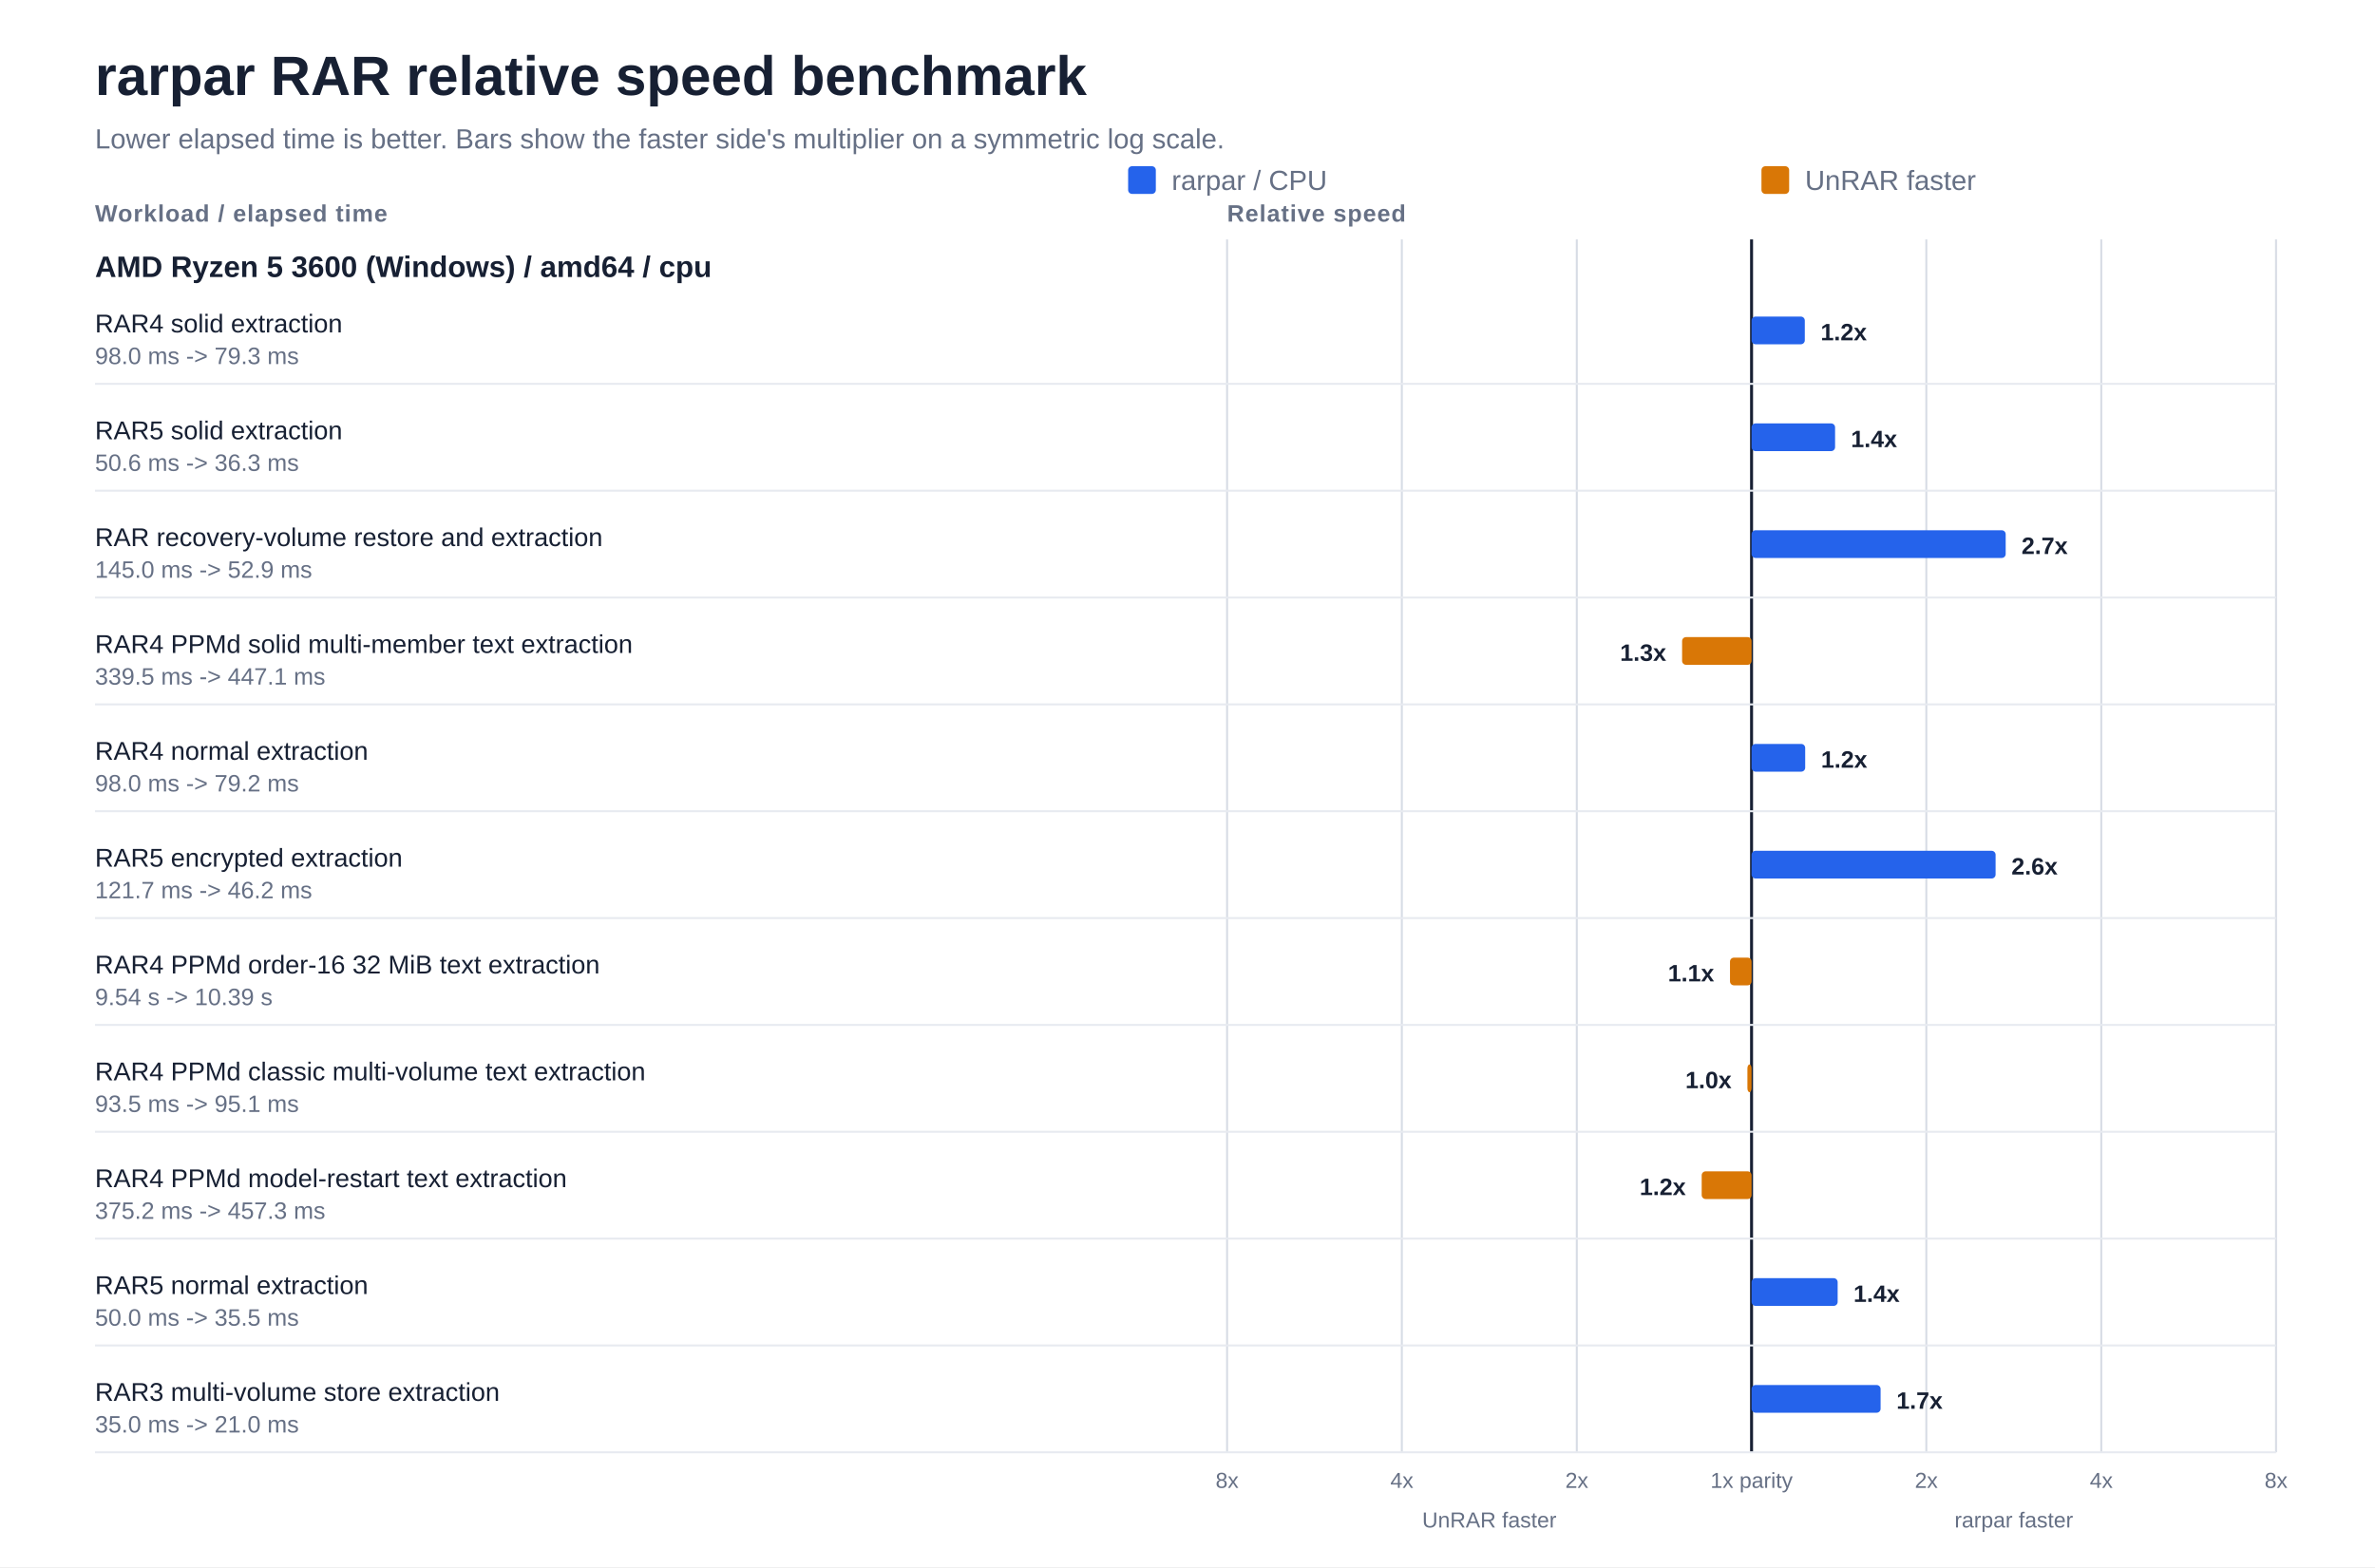
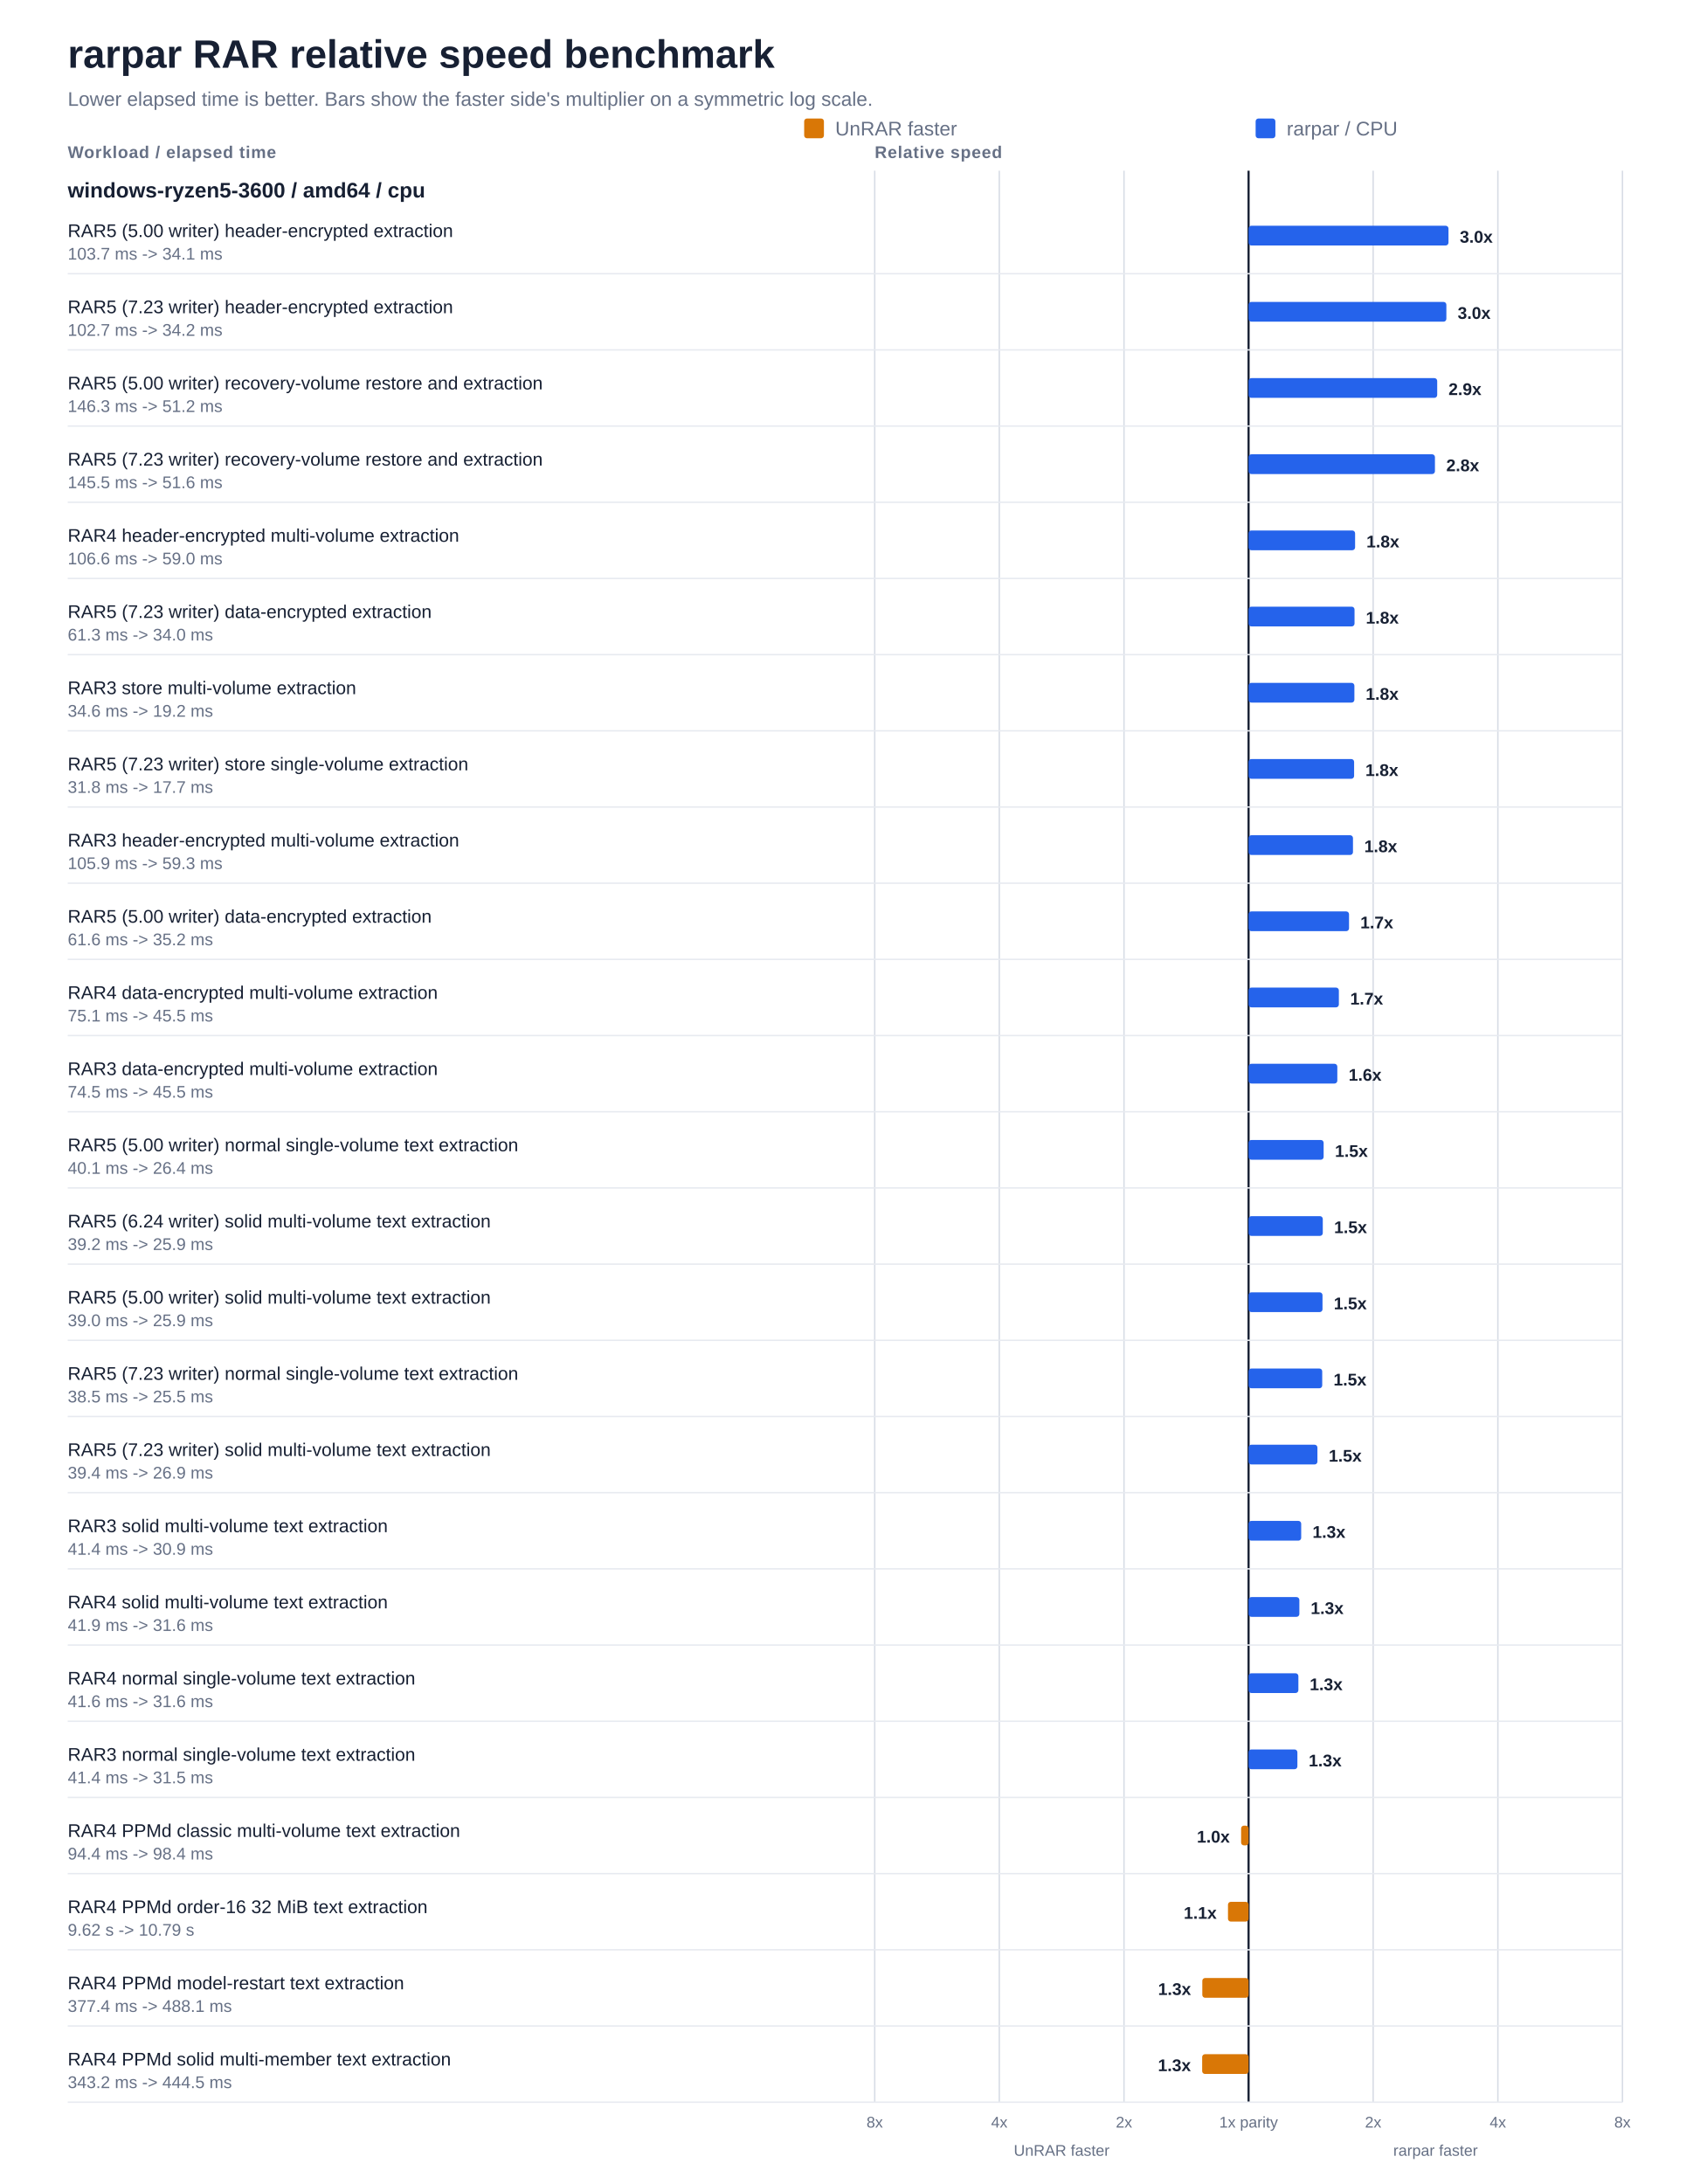
- <svg xmlns="http://www.w3.org/2000/svg" width="1200" height="792" viewBox="0 0 1200 792" role="img" aria-labelledby="title desc">
+ <svg xmlns="http://www.w3.org/2000/svg" width="1200" height="1548" viewBox="0 0 1200 1548" role="img" aria-labelledby="title desc">
  <style>
    .bg { fill: #ffffff; } text { font-family: Arial, sans-serif; fill: #172033; }
    .title { font-size: 28px; font-weight: 600; } .subtitle { font-size: 14px; fill: #667085; }
    .column { font-size: 12px; font-weight: 600; fill: #667085; letter-spacing: .04em; text-transform: uppercase; }
    .machine { font-size: 15px; font-weight: 600; } .workload { font-size: 13px; font-weight: 500; }
    .timing { font-size: 12px; fill: #667085; } .tick { font-size: 11px; fill: #667085; } .ratio { font-size: 12px; font-weight: 600; }
    .grid { stroke: #d7dce5; stroke-width: 1; } .parity { stroke: #172033; stroke-width: 1.5; } .rule { stroke: #e7eaf0; stroke-width: 1; }
    .cpu { fill: #2563eb; } .gpu { fill: #7c3aed; } .slower { fill: #d97706; }
    @media (prefers-color-scheme: dark) { .bg { fill: #0d1117; } text { fill: #e6edf3; } .subtitle, .column, .timing, .tick { fill: #9ca7b5; } .grid { stroke: #30363d; } .parity { stroke: #e6edf3; } .rule { stroke: #21262d; } .cpu { fill: #58a6ff; } .gpu { fill: #bc8cff; } .slower { fill: #f2a65a; } }
  </style>
-   <rect class="bg" width="1200" height="792" />
+   <rect class="bg" width="1200" height="1548" />
  <text class="title" x="48" y="48">rarpar RAR relative speed benchmark</text>
  <text class="subtitle" x="48" y="75">Lower elapsed time is better. Bars show the faster side's multiplier on a symmetric log scale.</text>
  <g aria-label="Legend">
-     <rect class="cpu" x="570" y="84" width="14" height="14" rx="2" />
-     <text class="subtitle" x="592" y="96">rarpar / CPU</text>
-     <rect class="slower" x="890" y="84" width="14" height="14" rx="2" />
-     <text class="subtitle" x="912" y="96">UnRAR faster</text>
+     <rect class="slower" x="570" y="84" width="14" height="14" rx="2" />
+     <text class="subtitle" x="592" y="96">UnRAR faster</text>
+     <rect class="cpu" x="890" y="84" width="14" height="14" rx="2" />
+     <text class="subtitle" x="912" y="96">rarpar / CPU</text>
  </g>
  <text class="column" x="48" y="112">Workload / elapsed time</text>
  <text class="column" x="620" y="112">Relative speed</text>
  <g aria-label="Relative speed axis">
-     <line class="grid" x1="620.0" y1="121" x2="620.0" y2="734" />
-     <text class="tick" x="620.0" y="752" text-anchor="middle">8x</text>
-     <line class="grid" x1="708.3" y1="121" x2="708.3" y2="734" />
-     <text class="tick" x="708.3" y="752" text-anchor="middle">4x</text>
-     <line class="grid" x1="796.7" y1="121" x2="796.7" y2="734" />
-     <text class="tick" x="796.7" y="752" text-anchor="middle">2x</text>
-     <line class="parity" x1="885.0" y1="121" x2="885.0" y2="734" />
-     <text class="tick" x="885.0" y="752" text-anchor="middle">1x parity</text>
-     <line class="grid" x1="973.3" y1="121" x2="973.3" y2="734" />
-     <text class="tick" x="973.3" y="752" text-anchor="middle">2x</text>
-     <line class="grid" x1="1061.7" y1="121" x2="1061.7" y2="734" />
-     <text class="tick" x="1061.7" y="752" text-anchor="middle">4x</text>
-     <line class="grid" x1="1150.0" y1="121" x2="1150.0" y2="734" />
-     <text class="tick" x="1150.0" y="752" text-anchor="middle">8x</text>
-     <text class="tick" x="752.5" y="772" text-anchor="middle">UnRAR faster</text>
-     <text class="tick" x="1017.5" y="772" text-anchor="middle">rarpar faster</text>
+     <line class="grid" x1="620.0" y1="121" x2="620.0" y2="1490" />
+     <text class="tick" x="620.0" y="1508" text-anchor="middle">8x</text>
+     <line class="grid" x1="708.3" y1="121" x2="708.3" y2="1490" />
+     <text class="tick" x="708.3" y="1508" text-anchor="middle">4x</text>
+     <line class="grid" x1="796.7" y1="121" x2="796.7" y2="1490" />
+     <text class="tick" x="796.7" y="1508" text-anchor="middle">2x</text>
+     <line class="parity" x1="885.0" y1="121" x2="885.0" y2="1490" />
+     <text class="tick" x="885.0" y="1508" text-anchor="middle">1x parity</text>
+     <line class="grid" x1="973.3" y1="121" x2="973.3" y2="1490" />
+     <text class="tick" x="973.3" y="1508" text-anchor="middle">2x</text>
+     <line class="grid" x1="1061.7" y1="121" x2="1061.7" y2="1490" />
+     <text class="tick" x="1061.7" y="1508" text-anchor="middle">4x</text>
+     <line class="grid" x1="1150.0" y1="121" x2="1150.0" y2="1490" />
+     <text class="tick" x="1150.0" y="1508" text-anchor="middle">8x</text>
+     <text class="tick" x="752.5" y="1528" text-anchor="middle">UnRAR faster</text>
+     <text class="tick" x="1017.5" y="1528" text-anchor="middle">rarpar faster</text>
  </g>
  <g aria-label="RAR benchmarks">
-     <text class="machine" x="48" y="140">AMD Ryzen 5 3600 (Windows) / amd64 / cpu</text>
-     <text class="workload" x="48" y="168">RAR4 solid extraction</text>
-     <text class="timing" x="48" y="184">98.0 ms -&gt; 79.3 ms</text>
-     <rect class="cpu" x="885.0" y="160" width="26.9" height="14" rx="2" />
-     <text class="ratio" x="919.9" y="172">1.2x</text>
+     <text class="machine" x="48" y="140">windows-ryzen5-3600 / amd64 / cpu</text>
+     <text class="workload" x="48" y="168">RAR5 (5.00 writer) header-encrypted extraction</text>
+     <text class="timing" x="48" y="184">103.7 ms -&gt; 34.1 ms</text>
+     <rect class="cpu" x="885.0" y="160" width="141.7" height="14" rx="2" />
+     <text class="ratio" x="1034.7" y="172">3.0x</text>
    <line class="rule" x1="48" y1="194" x2="1150" y2="194" />
-     <text class="workload" x="48" y="222">RAR5 solid extraction</text>
-     <text class="timing" x="48" y="238">50.6 ms -&gt; 36.3 ms</text>
-     <rect class="cpu" x="885.0" y="214" width="42.2" height="14" rx="2" />
-     <text class="ratio" x="935.2" y="226">1.4x</text>
+     <text class="workload" x="48" y="222">RAR5 (7.23 writer) header-encrypted extraction</text>
+     <text class="timing" x="48" y="238">102.7 ms -&gt; 34.2 ms</text>
+     <rect class="cpu" x="885.0" y="214" width="140.2" height="14" rx="2" />
+     <text class="ratio" x="1033.2" y="226">3.0x</text>
    <line class="rule" x1="48" y1="248" x2="1150" y2="248" />
-     <text class="workload" x="48" y="276">RAR recovery-volume restore and extraction</text>
-     <text class="timing" x="48" y="292">145.0 ms -&gt; 52.9 ms</text>
-     <rect class="cpu" x="885.0" y="268" width="128.4" height="14" rx="2" />
-     <text class="ratio" x="1021.4" y="280">2.7x</text>
+     <text class="workload" x="48" y="276">RAR5 (5.00 writer) recovery-volume restore and extraction</text>
+     <text class="timing" x="48" y="292">146.3 ms -&gt; 51.2 ms</text>
+     <rect class="cpu" x="885.0" y="268" width="133.7" height="14" rx="2" />
+     <text class="ratio" x="1026.7" y="280">2.9x</text>
    <line class="rule" x1="48" y1="302" x2="1150" y2="302" />
-     <text class="workload" x="48" y="330">RAR4 PPMd solid multi-member text extraction</text>
-     <text class="timing" x="48" y="346">339.5 ms -&gt; 447.1 ms</text>
-     <rect class="slower" x="849.9" y="322" width="35.1" height="14" rx="2" />
-     <text class="ratio" x="841.9" y="334" text-anchor="end">1.3x</text>
+     <text class="workload" x="48" y="330">RAR5 (7.23 writer) recovery-volume restore and extraction</text>
+     <text class="timing" x="48" y="346">145.5 ms -&gt; 51.6 ms</text>
+     <rect class="cpu" x="885.0" y="322" width="132.1" height="14" rx="2" />
+     <text class="ratio" x="1025.1" y="334">2.8x</text>
    <line class="rule" x1="48" y1="356" x2="1150" y2="356" />
-     <text class="workload" x="48" y="384">RAR4 normal extraction</text>
-     <text class="timing" x="48" y="400">98.0 ms -&gt; 79.2 ms</text>
-     <rect class="cpu" x="885.0" y="376" width="27.1" height="14" rx="2" />
-     <text class="ratio" x="920.1" y="388">1.2x</text>
+     <text class="workload" x="48" y="384">RAR4 header-encrypted multi-volume extraction</text>
+     <text class="timing" x="48" y="400">106.6 ms -&gt; 59.0 ms</text>
+     <rect class="cpu" x="885.0" y="376" width="75.5" height="14" rx="2" />
+     <text class="ratio" x="968.5" y="388">1.8x</text>
    <line class="rule" x1="48" y1="410" x2="1150" y2="410" />
-     <text class="workload" x="48" y="438">RAR5 encrypted extraction</text>
-     <text class="timing" x="48" y="454">121.7 ms -&gt; 46.2 ms</text>
-     <rect class="cpu" x="885.0" y="430" width="123.3" height="14" rx="2" />
-     <text class="ratio" x="1016.3" y="442">2.6x</text>
+     <text class="workload" x="48" y="438">RAR5 (7.23 writer) data-encrypted extraction</text>
+     <text class="timing" x="48" y="454">61.3 ms -&gt; 34.0 ms</text>
+     <rect class="cpu" x="885.0" y="430" width="75.1" height="14" rx="2" />
+     <text class="ratio" x="968.1" y="442">1.8x</text>
    <line class="rule" x1="48" y1="464" x2="1150" y2="464" />
-     <text class="workload" x="48" y="492">RAR4 PPMd order-16 32 MiB text extraction</text>
-     <text class="timing" x="48" y="508">9.54 s -&gt; 10.39 s</text>
-     <rect class="slower" x="874.1" y="484" width="10.9" height="14" rx="2" />
-     <text class="ratio" x="866.1" y="496" text-anchor="end">1.1x</text>
+     <text class="workload" x="48" y="492">RAR3 store multi-volume extraction</text>
+     <text class="timing" x="48" y="508">34.6 ms -&gt; 19.2 ms</text>
+     <rect class="cpu" x="885.0" y="484" width="75.0" height="14" rx="2" />
+     <text class="ratio" x="968.0" y="496">1.8x</text>
    <line class="rule" x1="48" y1="518" x2="1150" y2="518" />
-     <text class="workload" x="48" y="546">RAR4 PPMd classic multi-volume text extraction</text>
-     <text class="timing" x="48" y="562">93.5 ms -&gt; 95.1 ms</text>
-     <rect class="slower" x="882.9" y="538" width="2.1" height="14" rx="2" />
-     <text class="ratio" x="874.9" y="550" text-anchor="end">1.0x</text>
+     <text class="workload" x="48" y="546">RAR5 (7.23 writer) store single-volume extraction</text>
+     <text class="timing" x="48" y="562">31.8 ms -&gt; 17.7 ms</text>
+     <rect class="cpu" x="885.0" y="538" width="74.8" height="14" rx="2" />
+     <text class="ratio" x="967.8" y="550">1.8x</text>
    <line class="rule" x1="48" y1="572" x2="1150" y2="572" />
-     <text class="workload" x="48" y="600">RAR4 PPMd model-restart text extraction</text>
-     <text class="timing" x="48" y="616">375.2 ms -&gt; 457.3 ms</text>
-     <rect class="slower" x="859.8" y="592" width="25.2" height="14" rx="2" />
-     <text class="ratio" x="851.8" y="604" text-anchor="end">1.2x</text>
+     <text class="workload" x="48" y="600">RAR3 header-encrypted multi-volume extraction</text>
+     <text class="timing" x="48" y="616">105.9 ms -&gt; 59.3 ms</text>
+     <rect class="cpu" x="885.0" y="592" width="74.0" height="14" rx="2" />
+     <text class="ratio" x="967.0" y="604">1.8x</text>
    <line class="rule" x1="48" y1="626" x2="1150" y2="626" />
-     <text class="workload" x="48" y="654">RAR5 normal extraction</text>
-     <text class="timing" x="48" y="670">50.0 ms -&gt; 35.5 ms</text>
-     <rect class="cpu" x="885.0" y="646" width="43.5" height="14" rx="2" />
-     <text class="ratio" x="936.5" y="658">1.4x</text>
+     <text class="workload" x="48" y="654">RAR5 (5.00 writer) data-encrypted extraction</text>
+     <text class="timing" x="48" y="670">61.6 ms -&gt; 35.2 ms</text>
+     <rect class="cpu" x="885.0" y="646" width="71.2" height="14" rx="2" />
+     <text class="ratio" x="964.2" y="658">1.7x</text>
    <line class="rule" x1="48" y1="680" x2="1150" y2="680" />
-     <text class="workload" x="48" y="708">RAR3 multi-volume store extraction</text>
-     <text class="timing" x="48" y="724">35.0 ms -&gt; 21.0 ms</text>
-     <rect class="cpu" x="885.0" y="700" width="65.2" height="14" rx="2" />
-     <text class="ratio" x="958.2" y="712">1.7x</text>
+     <text class="workload" x="48" y="708">RAR4 data-encrypted multi-volume extraction</text>
+     <text class="timing" x="48" y="724">75.1 ms -&gt; 45.5 ms</text>
+     <rect class="cpu" x="885.0" y="700" width="64.0" height="14" rx="2" />
+     <text class="ratio" x="957.0" y="712">1.7x</text>
    <line class="rule" x1="48" y1="734" x2="1150" y2="734" />
+     <text class="workload" x="48" y="762">RAR3 data-encrypted multi-volume extraction</text>
+     <text class="timing" x="48" y="778">74.5 ms -&gt; 45.5 ms</text>
+     <rect class="cpu" x="885.0" y="754" width="62.9" height="14" rx="2" />
+     <text class="ratio" x="955.9" y="766">1.6x</text>
+     <line class="rule" x1="48" y1="788" x2="1150" y2="788" />
+     <text class="workload" x="48" y="816">RAR5 (5.00 writer) normal single-volume text extraction</text>
+     <text class="timing" x="48" y="832">40.1 ms -&gt; 26.4 ms</text>
+     <rect class="cpu" x="885.0" y="808" width="53.2" height="14" rx="2" />
+     <text class="ratio" x="946.2" y="820">1.5x</text>
+     <line class="rule" x1="48" y1="842" x2="1150" y2="842" />
+     <text class="workload" x="48" y="870">RAR5 (6.24 writer) solid multi-volume text extraction</text>
+     <text class="timing" x="48" y="886">39.2 ms -&gt; 25.9 ms</text>
+     <rect class="cpu" x="885.0" y="862" width="52.6" height="14" rx="2" />
+     <text class="ratio" x="945.6" y="874">1.5x</text>
+     <line class="rule" x1="48" y1="896" x2="1150" y2="896" />
+     <text class="workload" x="48" y="924">RAR5 (5.00 writer) solid multi-volume text extraction</text>
+     <text class="timing" x="48" y="940">39.0 ms -&gt; 25.9 ms</text>
+     <rect class="cpu" x="885.0" y="916" width="52.4" height="14" rx="2" />
+     <text class="ratio" x="945.4" y="928">1.5x</text>
+     <line class="rule" x1="48" y1="950" x2="1150" y2="950" />
+     <text class="workload" x="48" y="978">RAR5 (7.23 writer) normal single-volume text extraction</text>
+     <text class="timing" x="48" y="994">38.5 ms -&gt; 25.5 ms</text>
+     <rect class="cpu" x="885.0" y="970" width="52.2" height="14" rx="2" />
+     <text class="ratio" x="945.2" y="982">1.5x</text>
+     <line class="rule" x1="48" y1="1004" x2="1150" y2="1004" />
+     <text class="workload" x="48" y="1032">RAR5 (7.23 writer) solid multi-volume text extraction</text>
+     <text class="timing" x="48" y="1048">39.4 ms -&gt; 26.9 ms</text>
+     <rect class="cpu" x="885.0" y="1024" width="48.8" height="14" rx="2" />
+     <text class="ratio" x="941.8" y="1036">1.5x</text>
+     <line class="rule" x1="48" y1="1058" x2="1150" y2="1058" />
+     <text class="workload" x="48" y="1086">RAR3 solid multi-volume text extraction</text>
+     <text class="timing" x="48" y="1102">41.4 ms -&gt; 30.9 ms</text>
+     <rect class="cpu" x="885.0" y="1078" width="37.3" height="14" rx="2" />
+     <text class="ratio" x="930.3" y="1090">1.3x</text>
+     <line class="rule" x1="48" y1="1112" x2="1150" y2="1112" />
+     <text class="workload" x="48" y="1140">RAR4 solid multi-volume text extraction</text>
+     <text class="timing" x="48" y="1156">41.9 ms -&gt; 31.6 ms</text>
+     <rect class="cpu" x="885.0" y="1132" width="36.0" height="14" rx="2" />
+     <text class="ratio" x="929.0" y="1144">1.3x</text>
+     <line class="rule" x1="48" y1="1166" x2="1150" y2="1166" />
+     <text class="workload" x="48" y="1194">RAR4 normal single-volume text extraction</text>
+     <text class="timing" x="48" y="1210">41.6 ms -&gt; 31.6 ms</text>
+     <rect class="cpu" x="885.0" y="1186" width="35.3" height="14" rx="2" />
+     <text class="ratio" x="928.3" y="1198">1.3x</text>
+     <line class="rule" x1="48" y1="1220" x2="1150" y2="1220" />
+     <text class="workload" x="48" y="1248">RAR3 normal single-volume text extraction</text>
+     <text class="timing" x="48" y="1264">41.4 ms -&gt; 31.5 ms</text>
+     <rect class="cpu" x="885.0" y="1240" width="34.6" height="14" rx="2" />
+     <text class="ratio" x="927.6" y="1252">1.3x</text>
+     <line class="rule" x1="48" y1="1274" x2="1150" y2="1274" />
+     <text class="workload" x="48" y="1302">RAR4 PPMd classic multi-volume text extraction</text>
+     <text class="timing" x="48" y="1318">94.4 ms -&gt; 98.4 ms</text>
+     <rect class="slower" x="879.7" y="1294" width="5.3" height="14" rx="2" />
+     <text class="ratio" x="871.7" y="1306" text-anchor="end">1.0x</text>
+     <line class="rule" x1="48" y1="1328" x2="1150" y2="1328" />
+     <text class="workload" x="48" y="1356">RAR4 PPMd order-16 32 MiB text extraction</text>
+     <text class="timing" x="48" y="1372">9.62 s -&gt; 10.79 s</text>
+     <rect class="slower" x="870.4" y="1348" width="14.6" height="14" rx="2" />
+     <text class="ratio" x="862.4" y="1360" text-anchor="end">1.1x</text>
+     <line class="rule" x1="48" y1="1382" x2="1150" y2="1382" />
+     <text class="workload" x="48" y="1410">RAR4 PPMd model-restart text extraction</text>
+     <text class="timing" x="48" y="1426">377.4 ms -&gt; 488.1 ms</text>
+     <rect class="slower" x="852.2" y="1402" width="32.8" height="14" rx="2" />
+     <text class="ratio" x="844.2" y="1414" text-anchor="end">1.3x</text>
+     <line class="rule" x1="48" y1="1436" x2="1150" y2="1436" />
+     <text class="workload" x="48" y="1464">RAR4 PPMd solid multi-member text extraction</text>
+     <text class="timing" x="48" y="1480">343.2 ms -&gt; 444.5 ms</text>
+     <rect class="slower" x="852.1" y="1456" width="32.9" height="14" rx="2" />
+     <text class="ratio" x="844.1" y="1468" text-anchor="end">1.3x</text>
+     <line class="rule" x1="48" y1="1490" x2="1150" y2="1490" />
  </g>
</svg>
